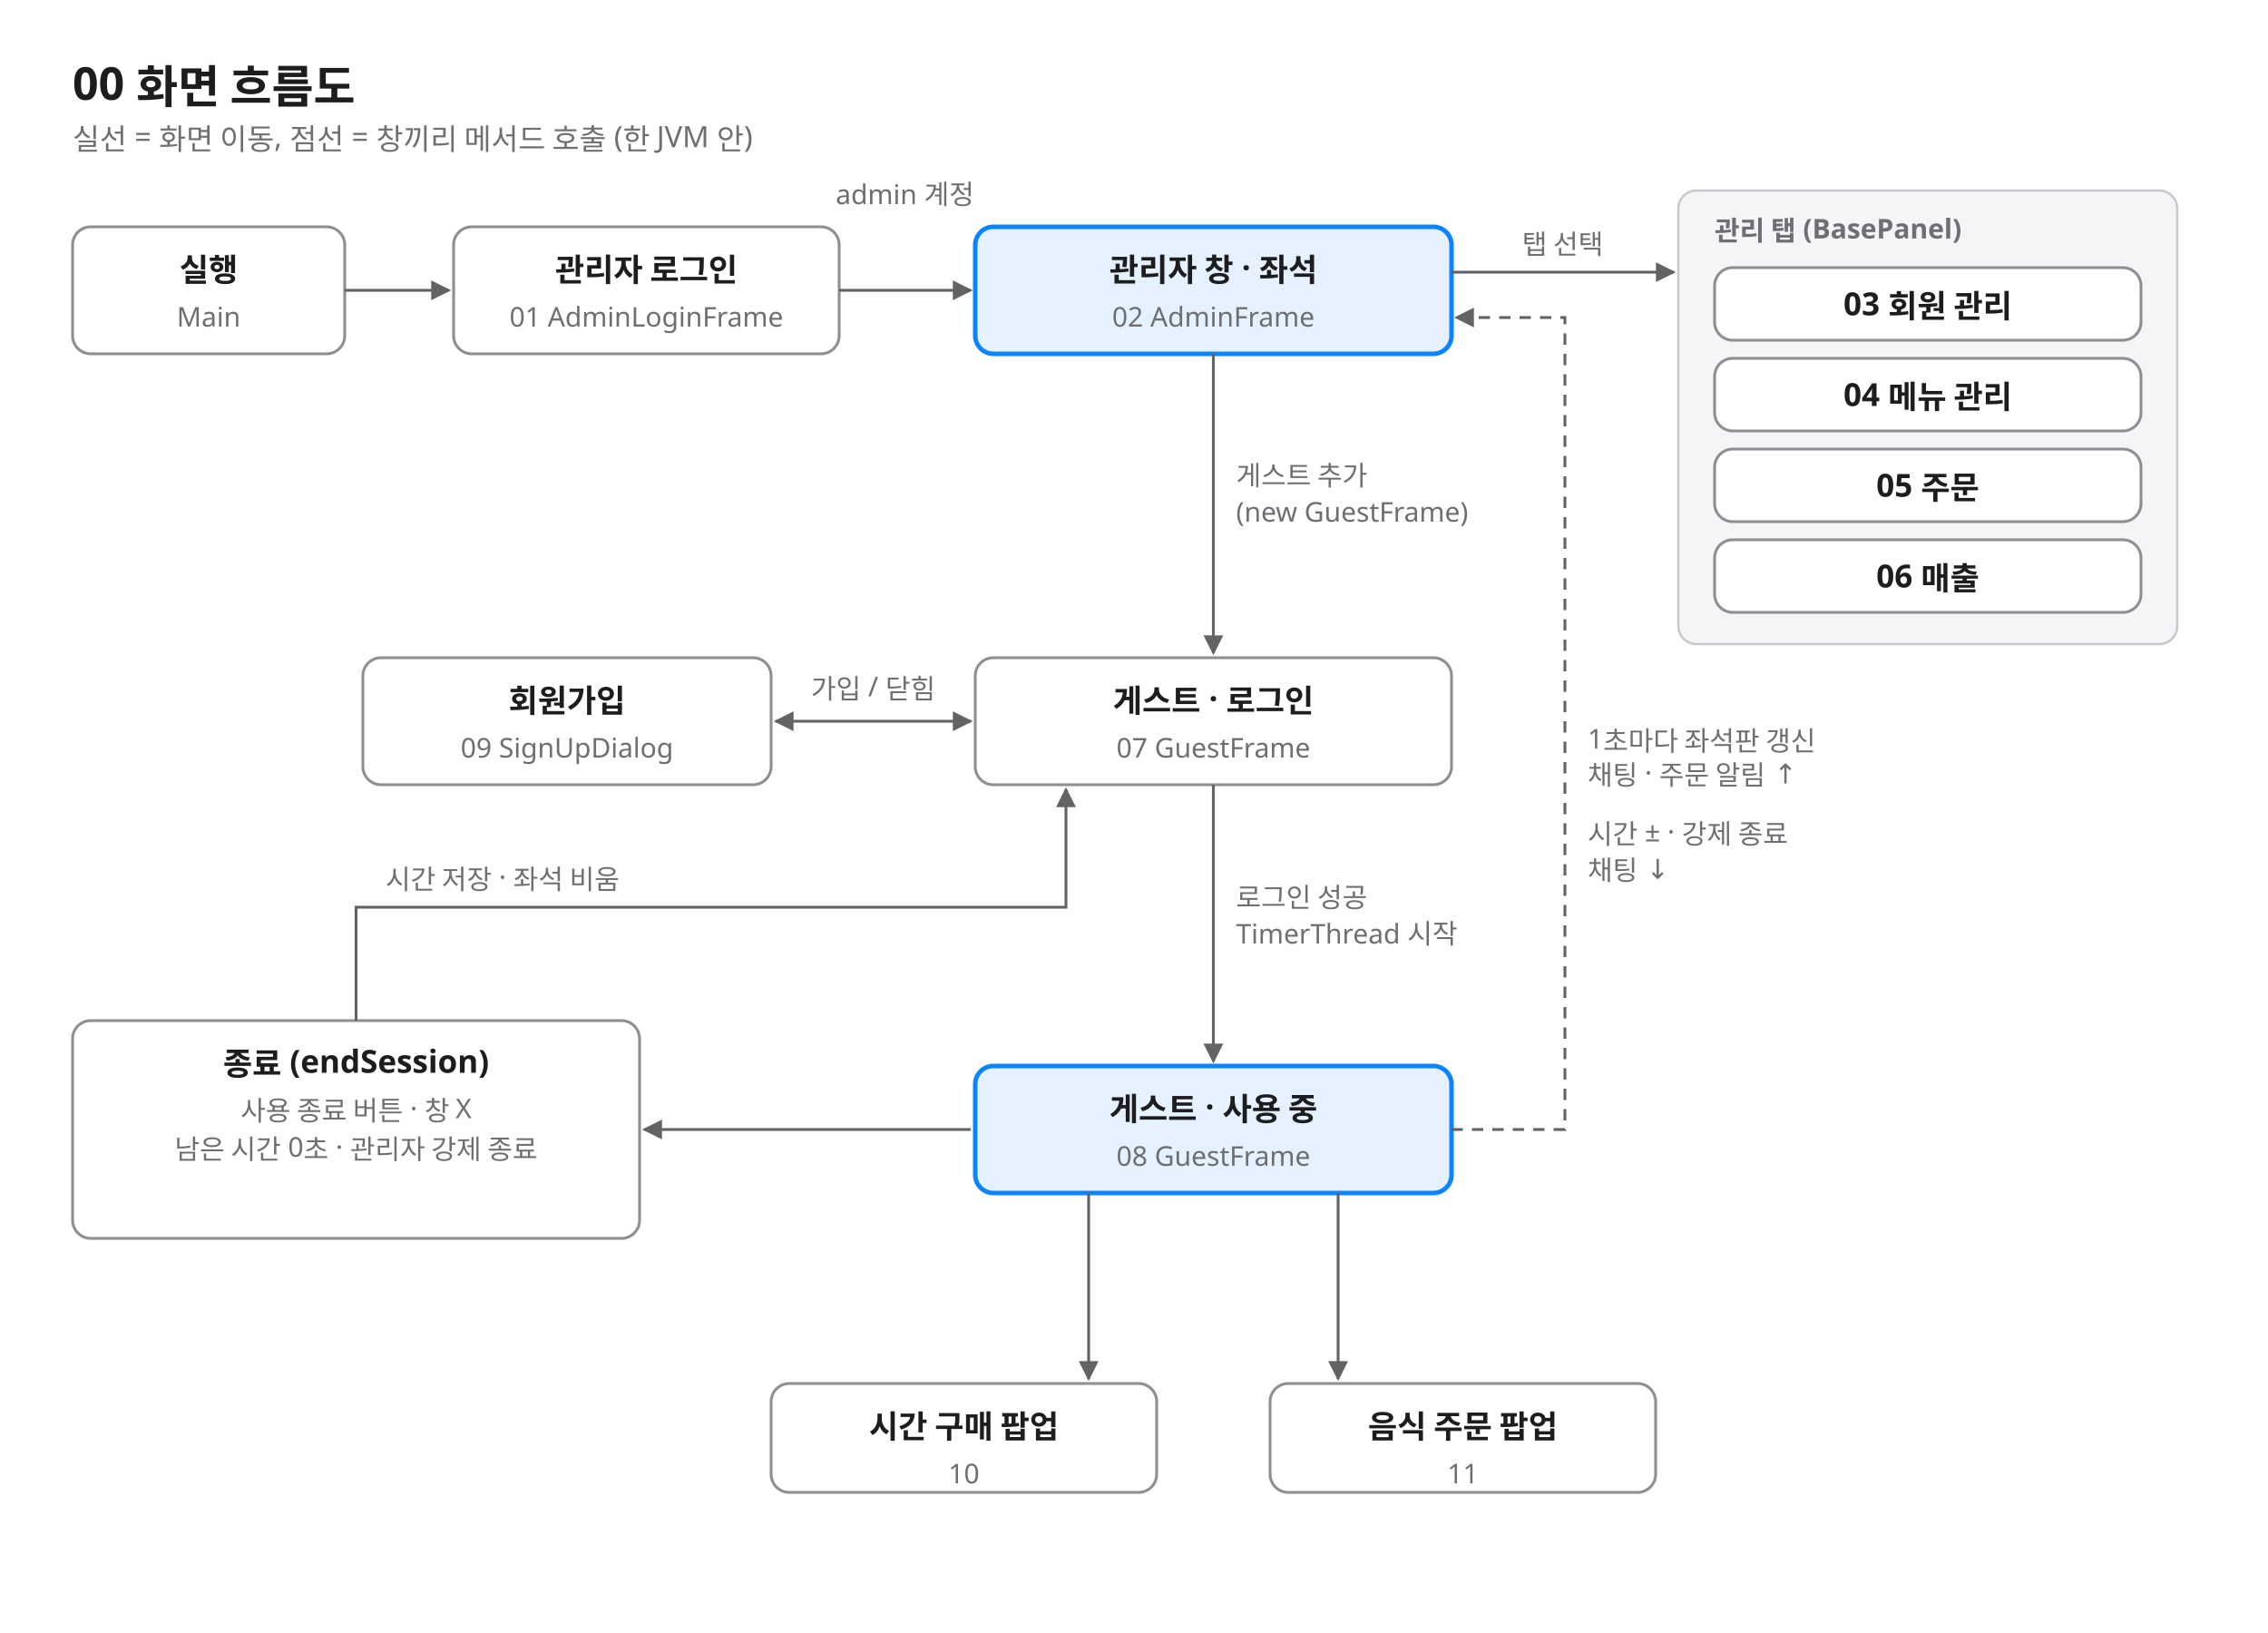
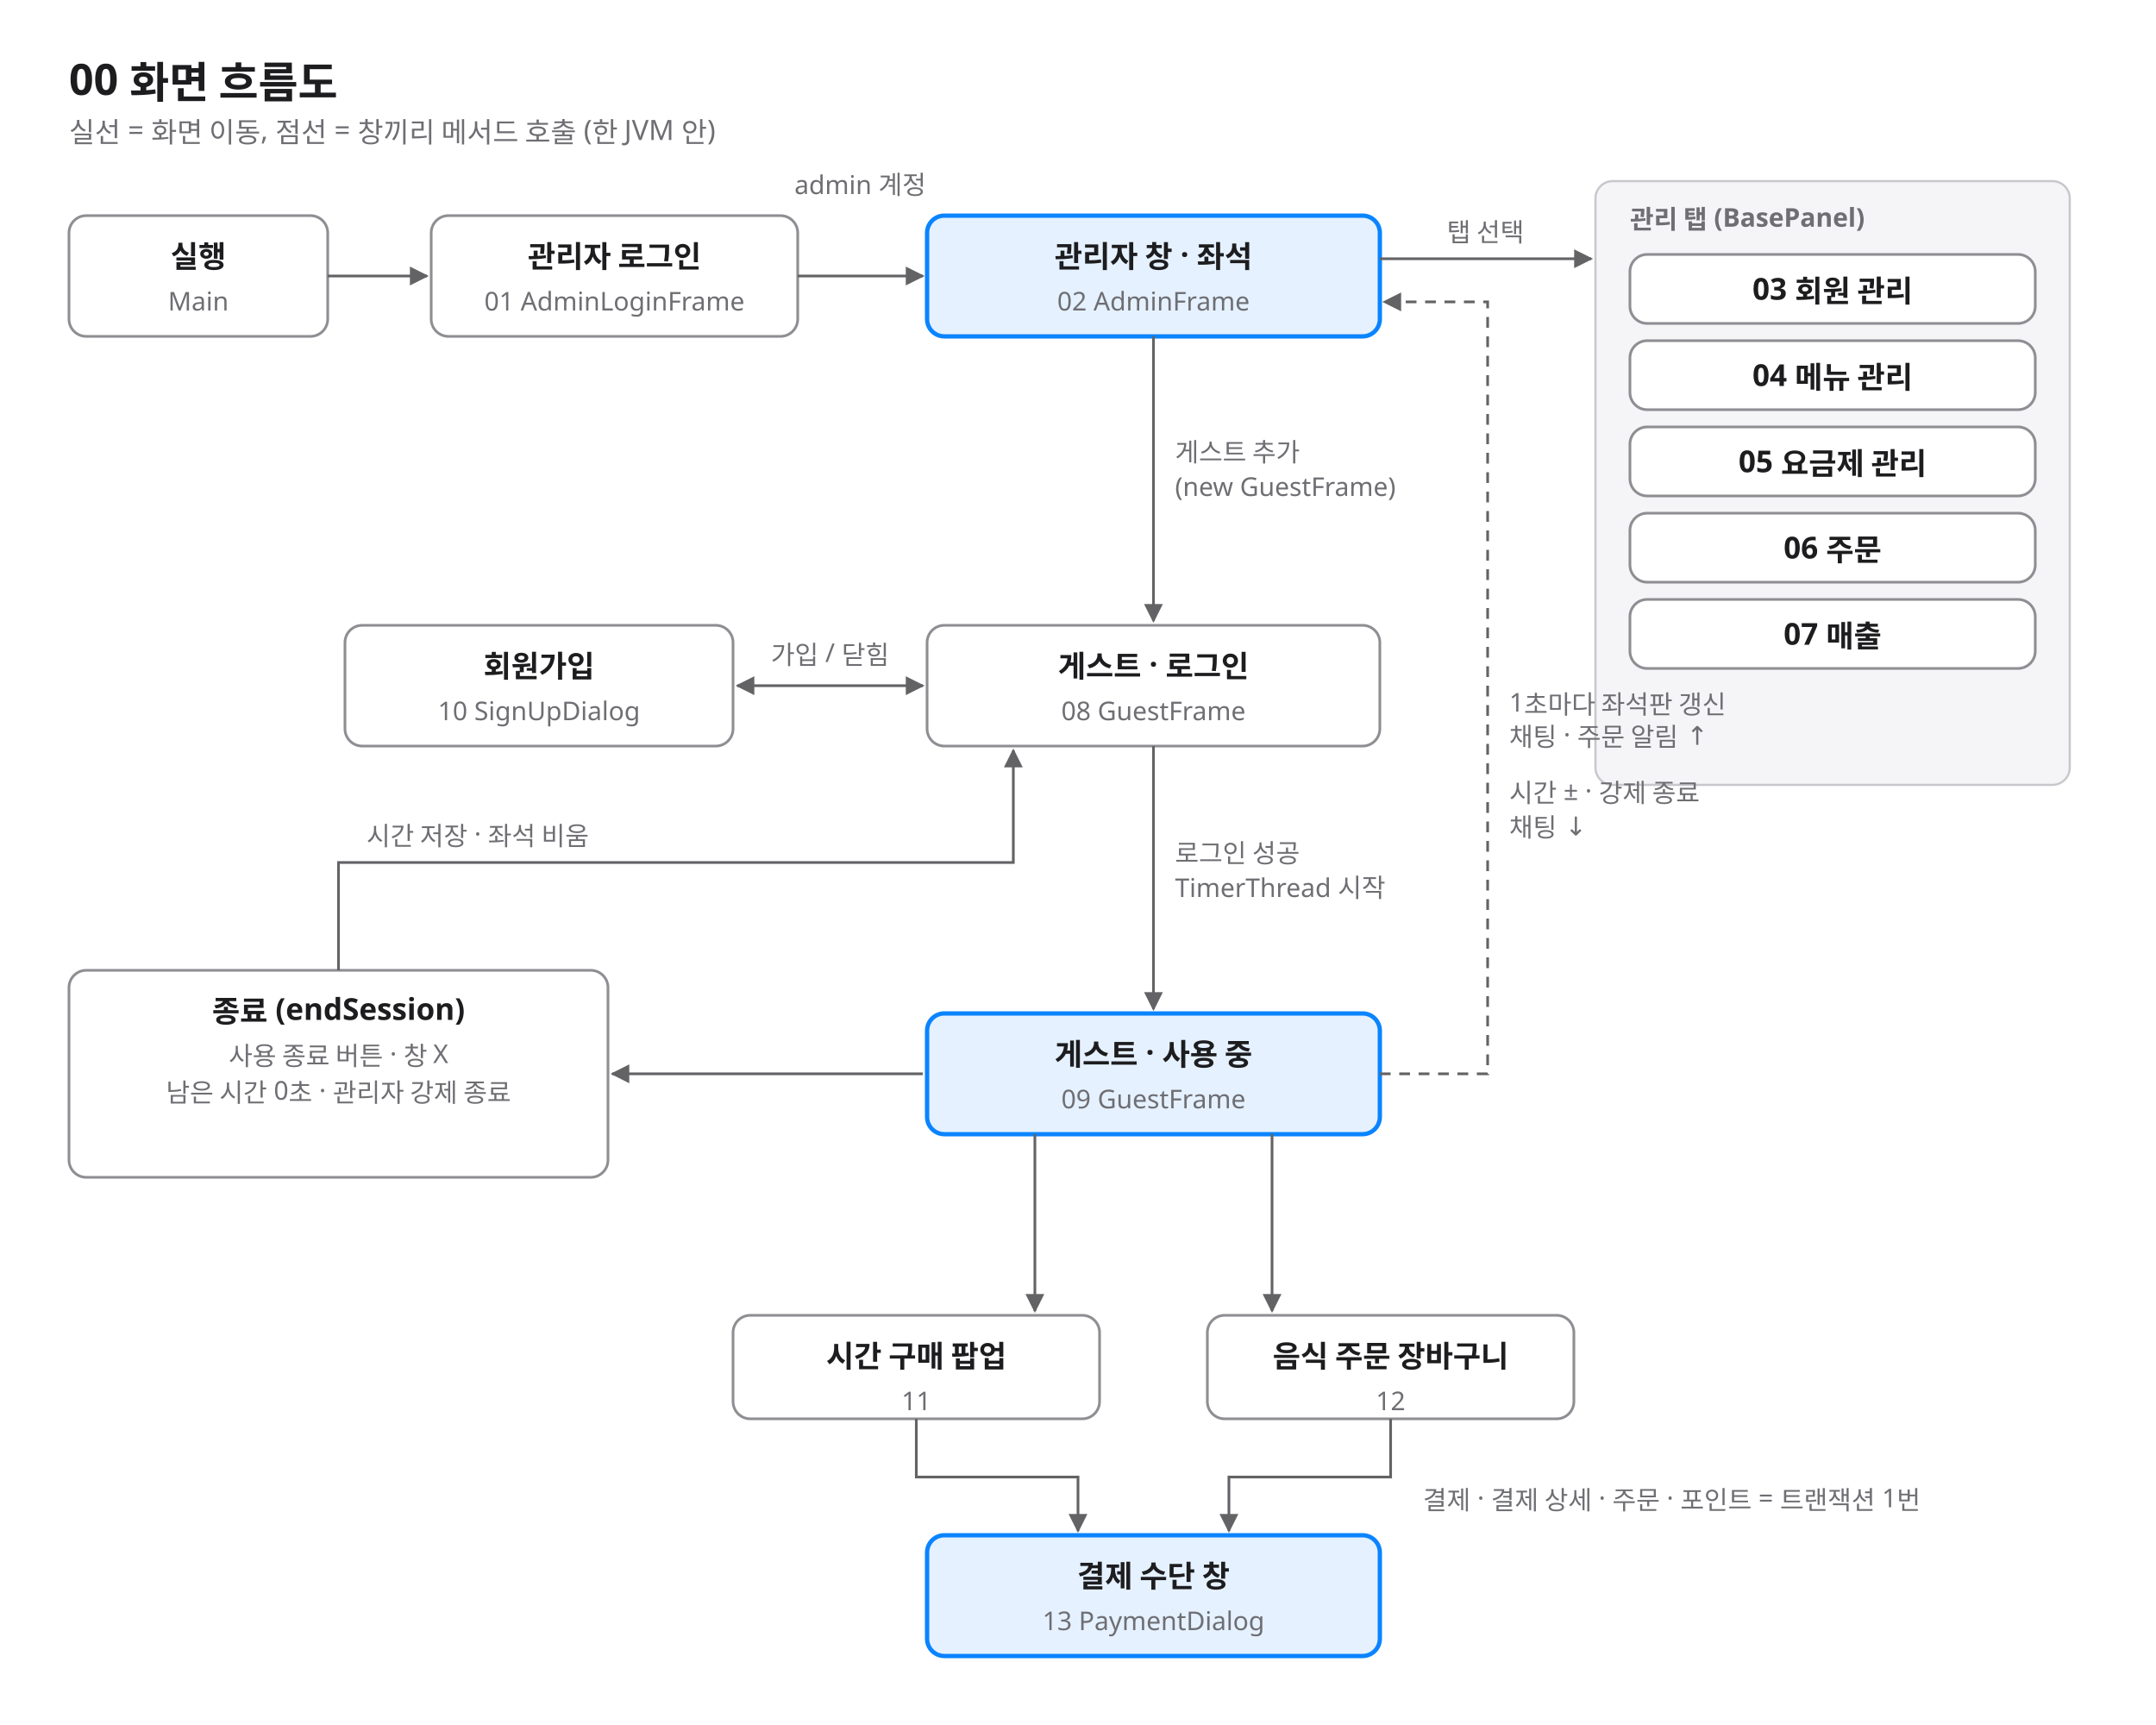
- <svg xmlns="http://www.w3.org/2000/svg" width="1000" height="720" viewBox="0 0 1000 720">
-   <rect width="1000" height="720" fill="#FFFFFF" />
+ <svg xmlns="http://www.w3.org/2000/svg" width="1000" height="800" viewBox="0 0 1000 800">
+   <rect width="1000" height="800" fill="#FFFFFF" />
  <defs>
    <marker id="arrow" viewBox="0 0 10 10" refX="9" refY="5" markerWidth="7" markerHeight="7" orient="auto-start-reverse">
      <path d="M0 0L10 5L0 10z" fill="#636366" />
    </marker>
  </defs>
  <text x="32" y="44" font-family="Apple SD Gothic Neo, Malgun Gothic, Noto Sans KR, sans-serif" font-size="20" font-weight="700" fill="#1D1D1F">00 화면 흐름도</text>
  <text x="32" y="66" font-family="Apple SD Gothic Neo, Malgun Gothic, Noto Sans KR, sans-serif" font-size="13" fill="#6E6E73">실선 = 화면 이동, 점선 = 창끼리 메서드 호출 (한 JVM 안)</text>
  <g id="실행">
    <rect x="32" y="100" width="120" height="56" rx="8" fill="#FFFFFF" stroke="#8E8E93" stroke-width="1.25" />
    <text x="92.0" y="124" font-family="Apple SD Gothic Neo, Malgun Gothic, Noto Sans KR, sans-serif" font-size="14" font-weight="700" text-anchor="middle" fill="#1D1D1F">실행</text>
    <text x="92.0" y="144" font-family="Apple SD Gothic Neo, Malgun Gothic, Noto Sans KR, sans-serif" font-size="12" text-anchor="middle" fill="#6E6E73">Main</text>
  </g>
  <g id="관리자 로그인">
    <rect x="200" y="100" width="170" height="56" rx="8" fill="#FFFFFF" stroke="#8E8E93" stroke-width="1.25" />
    <text x="285.0" y="124" font-family="Apple SD Gothic Neo, Malgun Gothic, Noto Sans KR, sans-serif" font-size="14" font-weight="700" text-anchor="middle" fill="#1D1D1F">관리자 로그인</text>
    <text x="285.0" y="144" font-family="Apple SD Gothic Neo, Malgun Gothic, Noto Sans KR, sans-serif" font-size="12" text-anchor="middle" fill="#6E6E73">01 AdminLoginFrame</text>
  </g>
  <g id="관리자 창 · 좌석">
    <rect x="430" y="100" width="210" height="56" rx="8" fill="#E5F1FF" stroke="#0A84FF" stroke-width="2" />
    <text x="535.0" y="124" font-family="Apple SD Gothic Neo, Malgun Gothic, Noto Sans KR, sans-serif" font-size="14" font-weight="700" text-anchor="middle" fill="#1D1D1F">관리자 창 · 좌석</text>
    <text x="535.0" y="144" font-family="Apple SD Gothic Neo, Malgun Gothic, Noto Sans KR, sans-serif" font-size="12" text-anchor="middle" fill="#6E6E73">02 AdminFrame</text>
  </g>
  <g id="관리 탭">
-     <rect x="740" y="84" width="220" height="200" rx="8" fill="#F5F5F7" stroke="#C7C7CC" />
+     <rect x="740" y="84" width="220" height="280" rx="8" fill="#F5F5F7" stroke="#C7C7CC" />
    <text x="756" y="106" font-family="Apple SD Gothic Neo, Malgun Gothic, Noto Sans KR, sans-serif" font-size="12" font-weight="700" fill="#6E6E73">관리 탭 (BasePanel)</text>
    <g id="탭 회원 관리">
      <rect x="756" y="118" width="188" height="32" rx="8" fill="#FFFFFF" stroke="#8E8E93" stroke-width="1.25" />
      <text x="850.0" y="139.0" font-family="Apple SD Gothic Neo, Malgun Gothic, Noto Sans KR, sans-serif" font-size="14" font-weight="700" text-anchor="middle" fill="#1D1D1F">03 회원 관리</text>
    </g>
    <g id="탭 메뉴 관리">
      <rect x="756" y="158" width="188" height="32" rx="8" fill="#FFFFFF" stroke="#8E8E93" stroke-width="1.25" />
      <text x="850.0" y="179.0" font-family="Apple SD Gothic Neo, Malgun Gothic, Noto Sans KR, sans-serif" font-size="14" font-weight="700" text-anchor="middle" fill="#1D1D1F">04 메뉴 관리</text>
    </g>
+     <g id="탭 요금제 관리">
+       <rect x="756" y="198" width="188" height="32" rx="8" fill="#FFFFFF" stroke="#8E8E93" stroke-width="1.25" />
+       <text x="850.0" y="219.0" font-family="Apple SD Gothic Neo, Malgun Gothic, Noto Sans KR, sans-serif" font-size="14" font-weight="700" text-anchor="middle" fill="#1D1D1F">05 요금제 관리</text>
+     </g>
    <g id="탭 주문">
-       <rect x="756" y="198" width="188" height="32" rx="8" fill="#FFFFFF" stroke="#8E8E93" stroke-width="1.25" />
-       <text x="850.0" y="219.0" font-family="Apple SD Gothic Neo, Malgun Gothic, Noto Sans KR, sans-serif" font-size="14" font-weight="700" text-anchor="middle" fill="#1D1D1F">05 주문</text>
+       <rect x="756" y="238" width="188" height="32" rx="8" fill="#FFFFFF" stroke="#8E8E93" stroke-width="1.25" />
+       <text x="850.0" y="259.0" font-family="Apple SD Gothic Neo, Malgun Gothic, Noto Sans KR, sans-serif" font-size="14" font-weight="700" text-anchor="middle" fill="#1D1D1F">06 주문</text>
    </g>
    <g id="탭 매출">
-       <rect x="756" y="238" width="188" height="32" rx="8" fill="#FFFFFF" stroke="#8E8E93" stroke-width="1.25" />
-       <text x="850.0" y="259.0" font-family="Apple SD Gothic Neo, Malgun Gothic, Noto Sans KR, sans-serif" font-size="14" font-weight="700" text-anchor="middle" fill="#1D1D1F">06 매출</text>
+       <rect x="756" y="278" width="188" height="32" rx="8" fill="#FFFFFF" stroke="#8E8E93" stroke-width="1.25" />
+       <text x="850.0" y="299.0" font-family="Apple SD Gothic Neo, Malgun Gothic, Noto Sans KR, sans-serif" font-size="14" font-weight="700" text-anchor="middle" fill="#1D1D1F">07 매출</text>
    </g>
  </g>
  <g id="게스트 · 로그인">
    <rect x="430" y="290" width="210" height="56" rx="8" fill="#FFFFFF" stroke="#8E8E93" stroke-width="1.25" />
    <text x="535.0" y="314" font-family="Apple SD Gothic Neo, Malgun Gothic, Noto Sans KR, sans-serif" font-size="14" font-weight="700" text-anchor="middle" fill="#1D1D1F">게스트 · 로그인</text>
-     <text x="535.0" y="334" font-family="Apple SD Gothic Neo, Malgun Gothic, Noto Sans KR, sans-serif" font-size="12" text-anchor="middle" fill="#6E6E73">07 GuestFrame</text>
+     <text x="535.0" y="334" font-family="Apple SD Gothic Neo, Malgun Gothic, Noto Sans KR, sans-serif" font-size="12" text-anchor="middle" fill="#6E6E73">08 GuestFrame</text>
  </g>
  <g id="회원가입">
    <rect x="160" y="290" width="180" height="56" rx="8" fill="#FFFFFF" stroke="#8E8E93" stroke-width="1.25" />
    <text x="250.0" y="314" font-family="Apple SD Gothic Neo, Malgun Gothic, Noto Sans KR, sans-serif" font-size="14" font-weight="700" text-anchor="middle" fill="#1D1D1F">회원가입</text>
-     <text x="250.0" y="334" font-family="Apple SD Gothic Neo, Malgun Gothic, Noto Sans KR, sans-serif" font-size="12" text-anchor="middle" fill="#6E6E73">09 SignUpDialog</text>
+     <text x="250.0" y="334" font-family="Apple SD Gothic Neo, Malgun Gothic, Noto Sans KR, sans-serif" font-size="12" text-anchor="middle" fill="#6E6E73">10 SignUpDialog</text>
  </g>
  <g id="게스트 · 사용 중">
    <rect x="430" y="470" width="210" height="56" rx="8" fill="#E5F1FF" stroke="#0A84FF" stroke-width="2" />
    <text x="535.0" y="494" font-family="Apple SD Gothic Neo, Malgun Gothic, Noto Sans KR, sans-serif" font-size="14" font-weight="700" text-anchor="middle" fill="#1D1D1F">게스트 · 사용 중</text>
-     <text x="535.0" y="514" font-family="Apple SD Gothic Neo, Malgun Gothic, Noto Sans KR, sans-serif" font-size="12" text-anchor="middle" fill="#6E6E73">08 GuestFrame</text>
+     <text x="535.0" y="514" font-family="Apple SD Gothic Neo, Malgun Gothic, Noto Sans KR, sans-serif" font-size="12" text-anchor="middle" fill="#6E6E73">09 GuestFrame</text>
  </g>
  <g id="시간 구매 팝업">
    <rect x="340" y="610" width="170" height="48" rx="8" fill="#FFFFFF" stroke="#8E8E93" stroke-width="1.25" />
    <text x="425.0" y="634" font-family="Apple SD Gothic Neo, Malgun Gothic, Noto Sans KR, sans-serif" font-size="14" font-weight="700" text-anchor="middle" fill="#1D1D1F">시간 구매 팝업</text>
-     <text x="425.0" y="654" font-family="Apple SD Gothic Neo, Malgun Gothic, Noto Sans KR, sans-serif" font-size="12" text-anchor="middle" fill="#6E6E73">10</text>
+     <text x="425.0" y="654" font-family="Apple SD Gothic Neo, Malgun Gothic, Noto Sans KR, sans-serif" font-size="12" text-anchor="middle" fill="#6E6E73">11</text>
  </g>
-   <g id="음식 주문 팝업">
+   <g id="음식 주문 장바구니">
    <rect x="560" y="610" width="170" height="48" rx="8" fill="#FFFFFF" stroke="#8E8E93" stroke-width="1.25" />
-     <text x="645.0" y="634" font-family="Apple SD Gothic Neo, Malgun Gothic, Noto Sans KR, sans-serif" font-size="14" font-weight="700" text-anchor="middle" fill="#1D1D1F">음식 주문 팝업</text>
-     <text x="645.0" y="654" font-family="Apple SD Gothic Neo, Malgun Gothic, Noto Sans KR, sans-serif" font-size="12" text-anchor="middle" fill="#6E6E73">11</text>
+     <text x="645.0" y="634" font-family="Apple SD Gothic Neo, Malgun Gothic, Noto Sans KR, sans-serif" font-size="14" font-weight="700" text-anchor="middle" fill="#1D1D1F">음식 주문 장바구니</text>
+     <text x="645.0" y="654" font-family="Apple SD Gothic Neo, Malgun Gothic, Noto Sans KR, sans-serif" font-size="12" text-anchor="middle" fill="#6E6E73">12</text>
+   </g>
+   <g id="결제 수단 창">
+     <rect x="430" y="712" width="210" height="56" rx="8" fill="#E5F1FF" stroke="#0A84FF" stroke-width="2" />
+     <text x="535.0" y="736" font-family="Apple SD Gothic Neo, Malgun Gothic, Noto Sans KR, sans-serif" font-size="14" font-weight="700" text-anchor="middle" fill="#1D1D1F">결제 수단 창</text>
+     <text x="535.0" y="756" font-family="Apple SD Gothic Neo, Malgun Gothic, Noto Sans KR, sans-serif" font-size="12" text-anchor="middle" fill="#6E6E73">13 PaymentDialog</text>
  </g>
  <g id="종료 (endSession)">
    <rect x="32" y="450" width="250" height="96" rx="8" fill="#FFFFFF" stroke="#8E8E93" stroke-width="1.25" />
    <text x="157.0" y="474" font-family="Apple SD Gothic Neo, Malgun Gothic, Noto Sans KR, sans-serif" font-size="14" font-weight="700" text-anchor="middle" fill="#1D1D1F">종료 (endSession)</text>
    <text x="157.0" y="494" font-family="Apple SD Gothic Neo, Malgun Gothic, Noto Sans KR, sans-serif" font-size="12" text-anchor="middle" fill="#6E6E73">사용 종료 버튼 · 창 X</text>
    <text x="157.0" y="511" font-family="Apple SD Gothic Neo, Malgun Gothic, Noto Sans KR, sans-serif" font-size="12" text-anchor="middle" fill="#6E6E73">남은 시간 0초 · 관리자 강제 종료</text>
  </g>
  <path d="M152 128H198" fill="none" stroke="#636366" stroke-width="1.25" marker-end="url(#arrow)" />
  <path d="M370 128H428" fill="none" stroke="#636366" stroke-width="1.25" marker-end="url(#arrow)" />
  <text x="399" y="90" font-family="Apple SD Gothic Neo, Malgun Gothic, Noto Sans KR, sans-serif" font-size="12" text-anchor="middle" fill="#6E6E73">admin 계정</text>
  <path d="M640 120H738" fill="none" stroke="#636366" stroke-width="1.25" marker-end="url(#arrow)" />
  <text x="689" y="112" font-family="Apple SD Gothic Neo, Malgun Gothic, Noto Sans KR, sans-serif" font-size="12" text-anchor="middle" fill="#6E6E73">탭 선택</text>
  <path d="M535 156V288" fill="none" stroke="#636366" stroke-width="1.25" marker-end="url(#arrow)" />
  <text x="545" y="214" font-family="Apple SD Gothic Neo, Malgun Gothic, Noto Sans KR, sans-serif" font-size="12" text-anchor="start" fill="#6E6E73">게스트 추가</text>
  <text x="545" y="230" font-family="Apple SD Gothic Neo, Malgun Gothic, Noto Sans KR, sans-serif" font-size="12" text-anchor="start" fill="#6E6E73">(new GuestFrame)</text>
  <path d="M428 318H342" fill="none" stroke="#636366" stroke-width="1.25" marker-end="url(#arrow)" marker-start="url(#arrow)" />
  <path d="M535 346V468" fill="none" stroke="#636366" stroke-width="1.25" marker-end="url(#arrow)" />
  <text x="545" y="400" font-family="Apple SD Gothic Neo, Malgun Gothic, Noto Sans KR, sans-serif" font-size="12" text-anchor="start" fill="#6E6E73">로그인 성공</text>
  <text x="545" y="416" font-family="Apple SD Gothic Neo, Malgun Gothic, Noto Sans KR, sans-serif" font-size="12" text-anchor="start" fill="#6E6E73">TimerThread 시작</text>
  <path d="M480 526V608" fill="none" stroke="#636366" stroke-width="1.25" marker-end="url(#arrow)" />
  <path d="M590 526V608" fill="none" stroke="#636366" stroke-width="1.25" marker-end="url(#arrow)" />
+   <path d="M425 658V685H500V710" fill="none" stroke="#636366" stroke-width="1.25" marker-end="url(#arrow)" />
+   <path d="M645 658V685H570V710" fill="none" stroke="#636366" stroke-width="1.25" marker-end="url(#arrow)" />
+   <text x="660" y="700" font-family="Apple SD Gothic Neo, Malgun Gothic, Noto Sans KR, sans-serif" font-size="12" fill="#6E6E73">결제 · 결제 상세 · 주문 · 포인트 = 트랜잭션 1번</text>
  <path d="M428 498H284" fill="none" stroke="#636366" stroke-width="1.25" marker-end="url(#arrow)" />
  <path d="M157 450V400H470V348" fill="none" stroke="#636366" stroke-width="1.25" marker-end="url(#arrow)" />
  <text x="170" y="392" font-family="Apple SD Gothic Neo, Malgun Gothic, Noto Sans KR, sans-serif" font-size="12" text-anchor="start" fill="#6E6E73">시간 저장 · 좌석 비움</text>
  <path d="M640 498H690V140H642" fill="none" stroke="#636366" stroke-width="1.25" stroke-dasharray="5 4" marker-end="url(#arrow)" />
  <text x="700" y="330" font-family="Apple SD Gothic Neo, Malgun Gothic, Noto Sans KR, sans-serif" font-size="12" fill="#6E6E73">1초마다 좌석판 갱신</text>
  <text x="700" y="346" font-family="Apple SD Gothic Neo, Malgun Gothic, Noto Sans KR, sans-serif" font-size="12" fill="#6E6E73">채팅 · 주문 알림 ↑</text>
  <text x="700" y="372" font-family="Apple SD Gothic Neo, Malgun Gothic, Noto Sans KR, sans-serif" font-size="12" fill="#6E6E73">시간 ± · 강제 종료</text>
  <text x="700" y="388" font-family="Apple SD Gothic Neo, Malgun Gothic, Noto Sans KR, sans-serif" font-size="12" fill="#6E6E73">채팅 ↓</text>
  <text x="385" y="308" font-family="Apple SD Gothic Neo, Malgun Gothic, Noto Sans KR, sans-serif" font-size="12" text-anchor="middle" fill="#6E6E73">가입 / 닫힘</text>
</svg>
